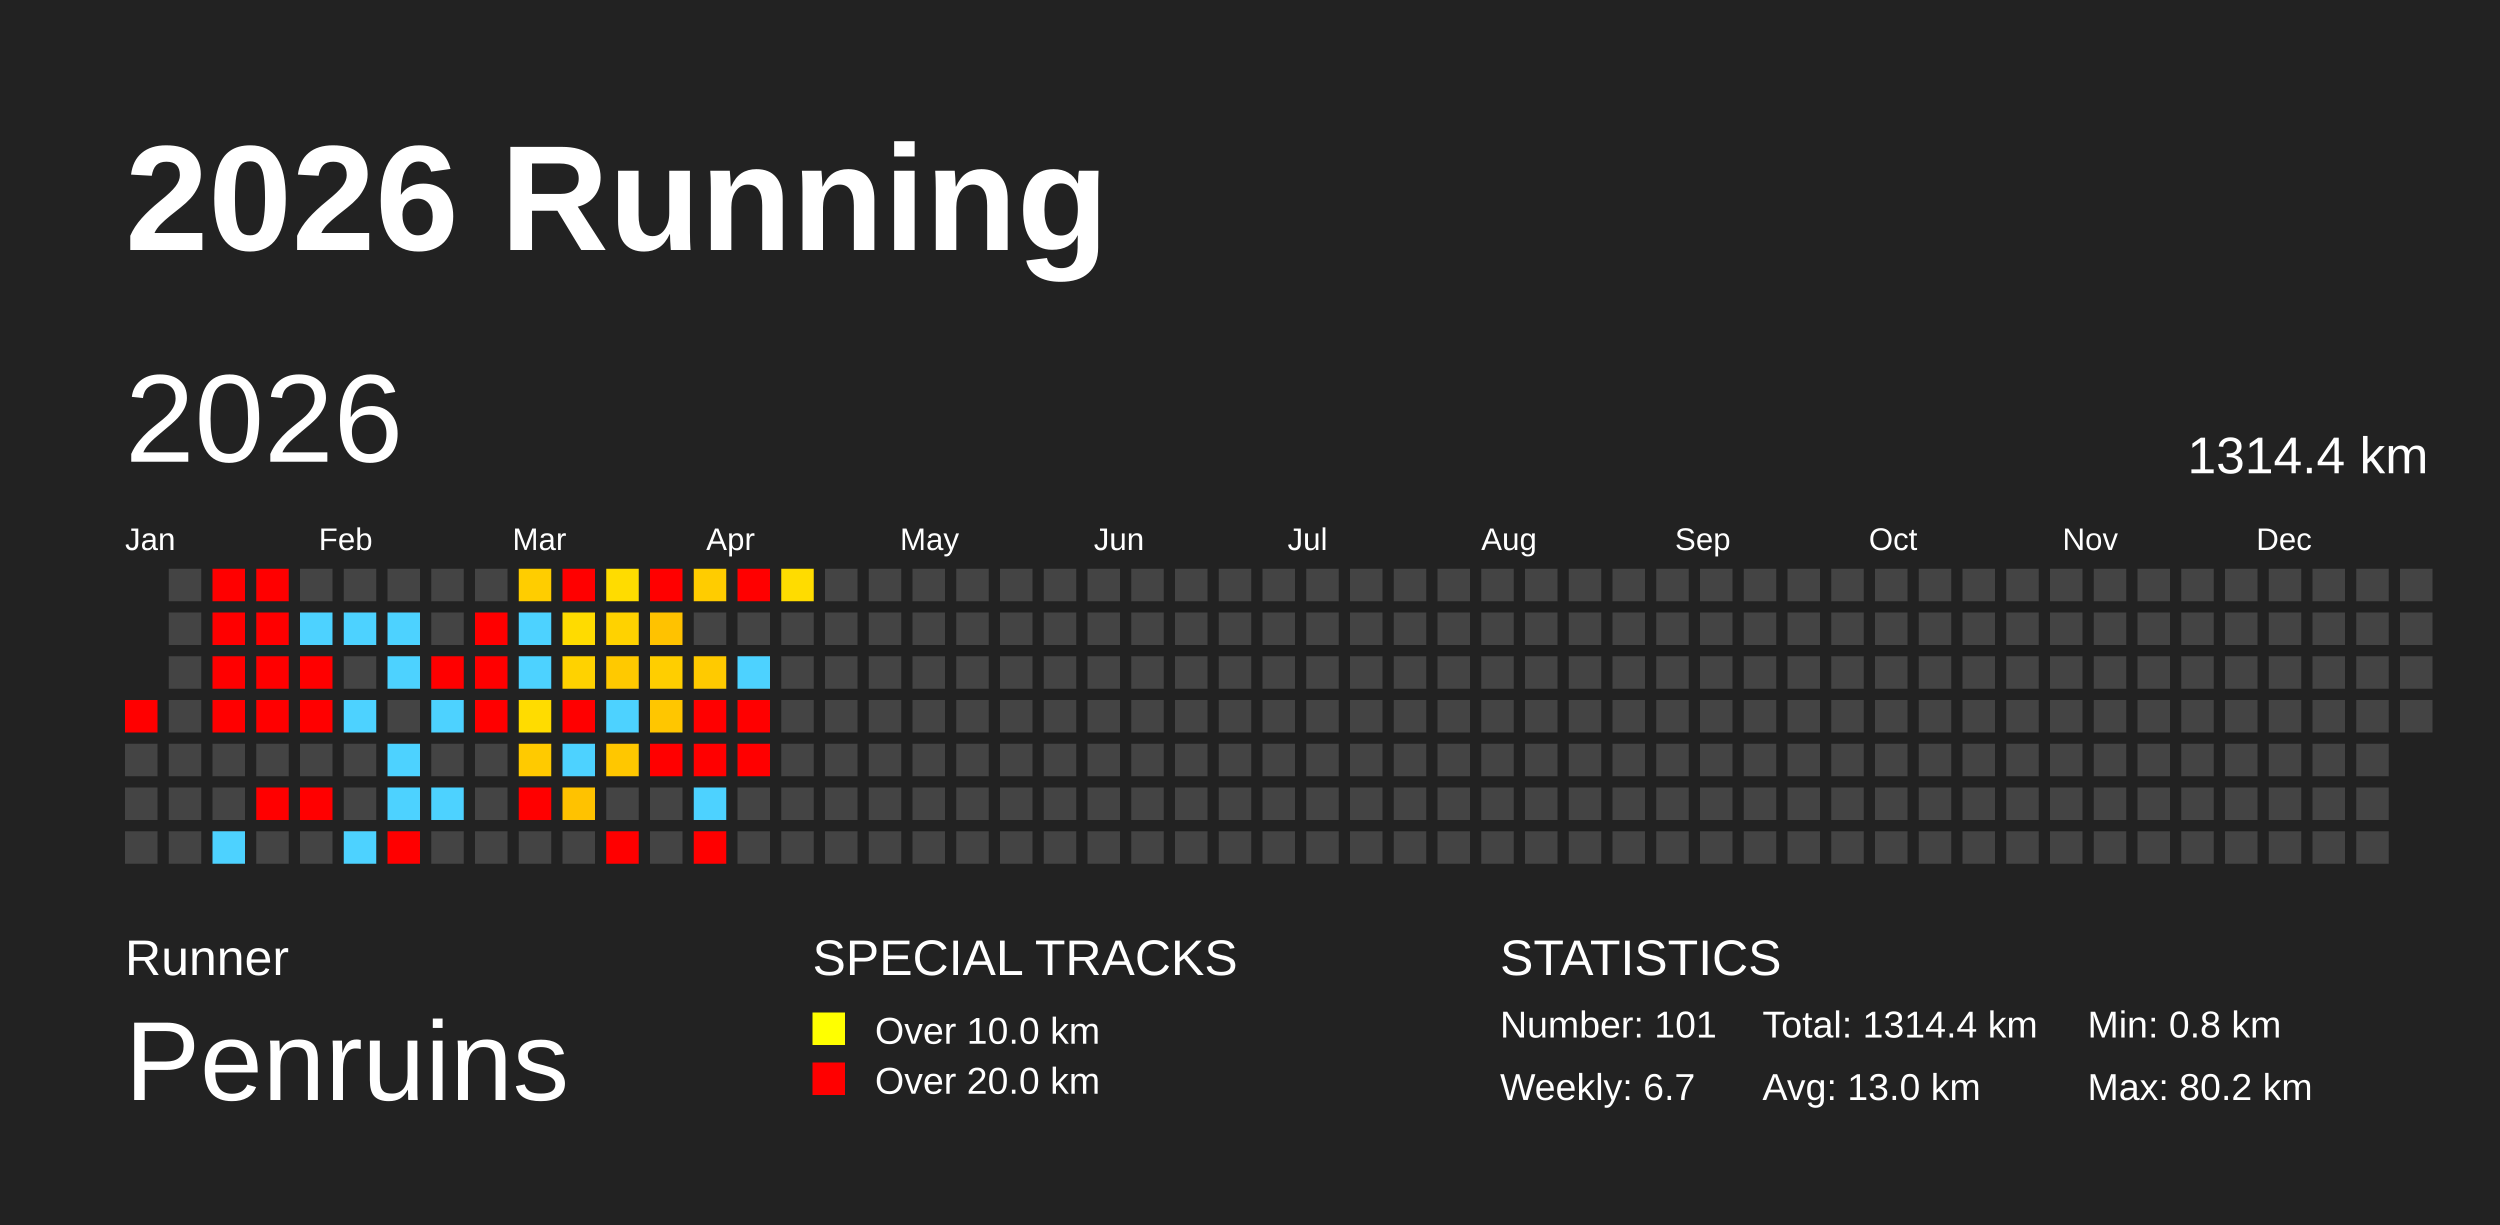
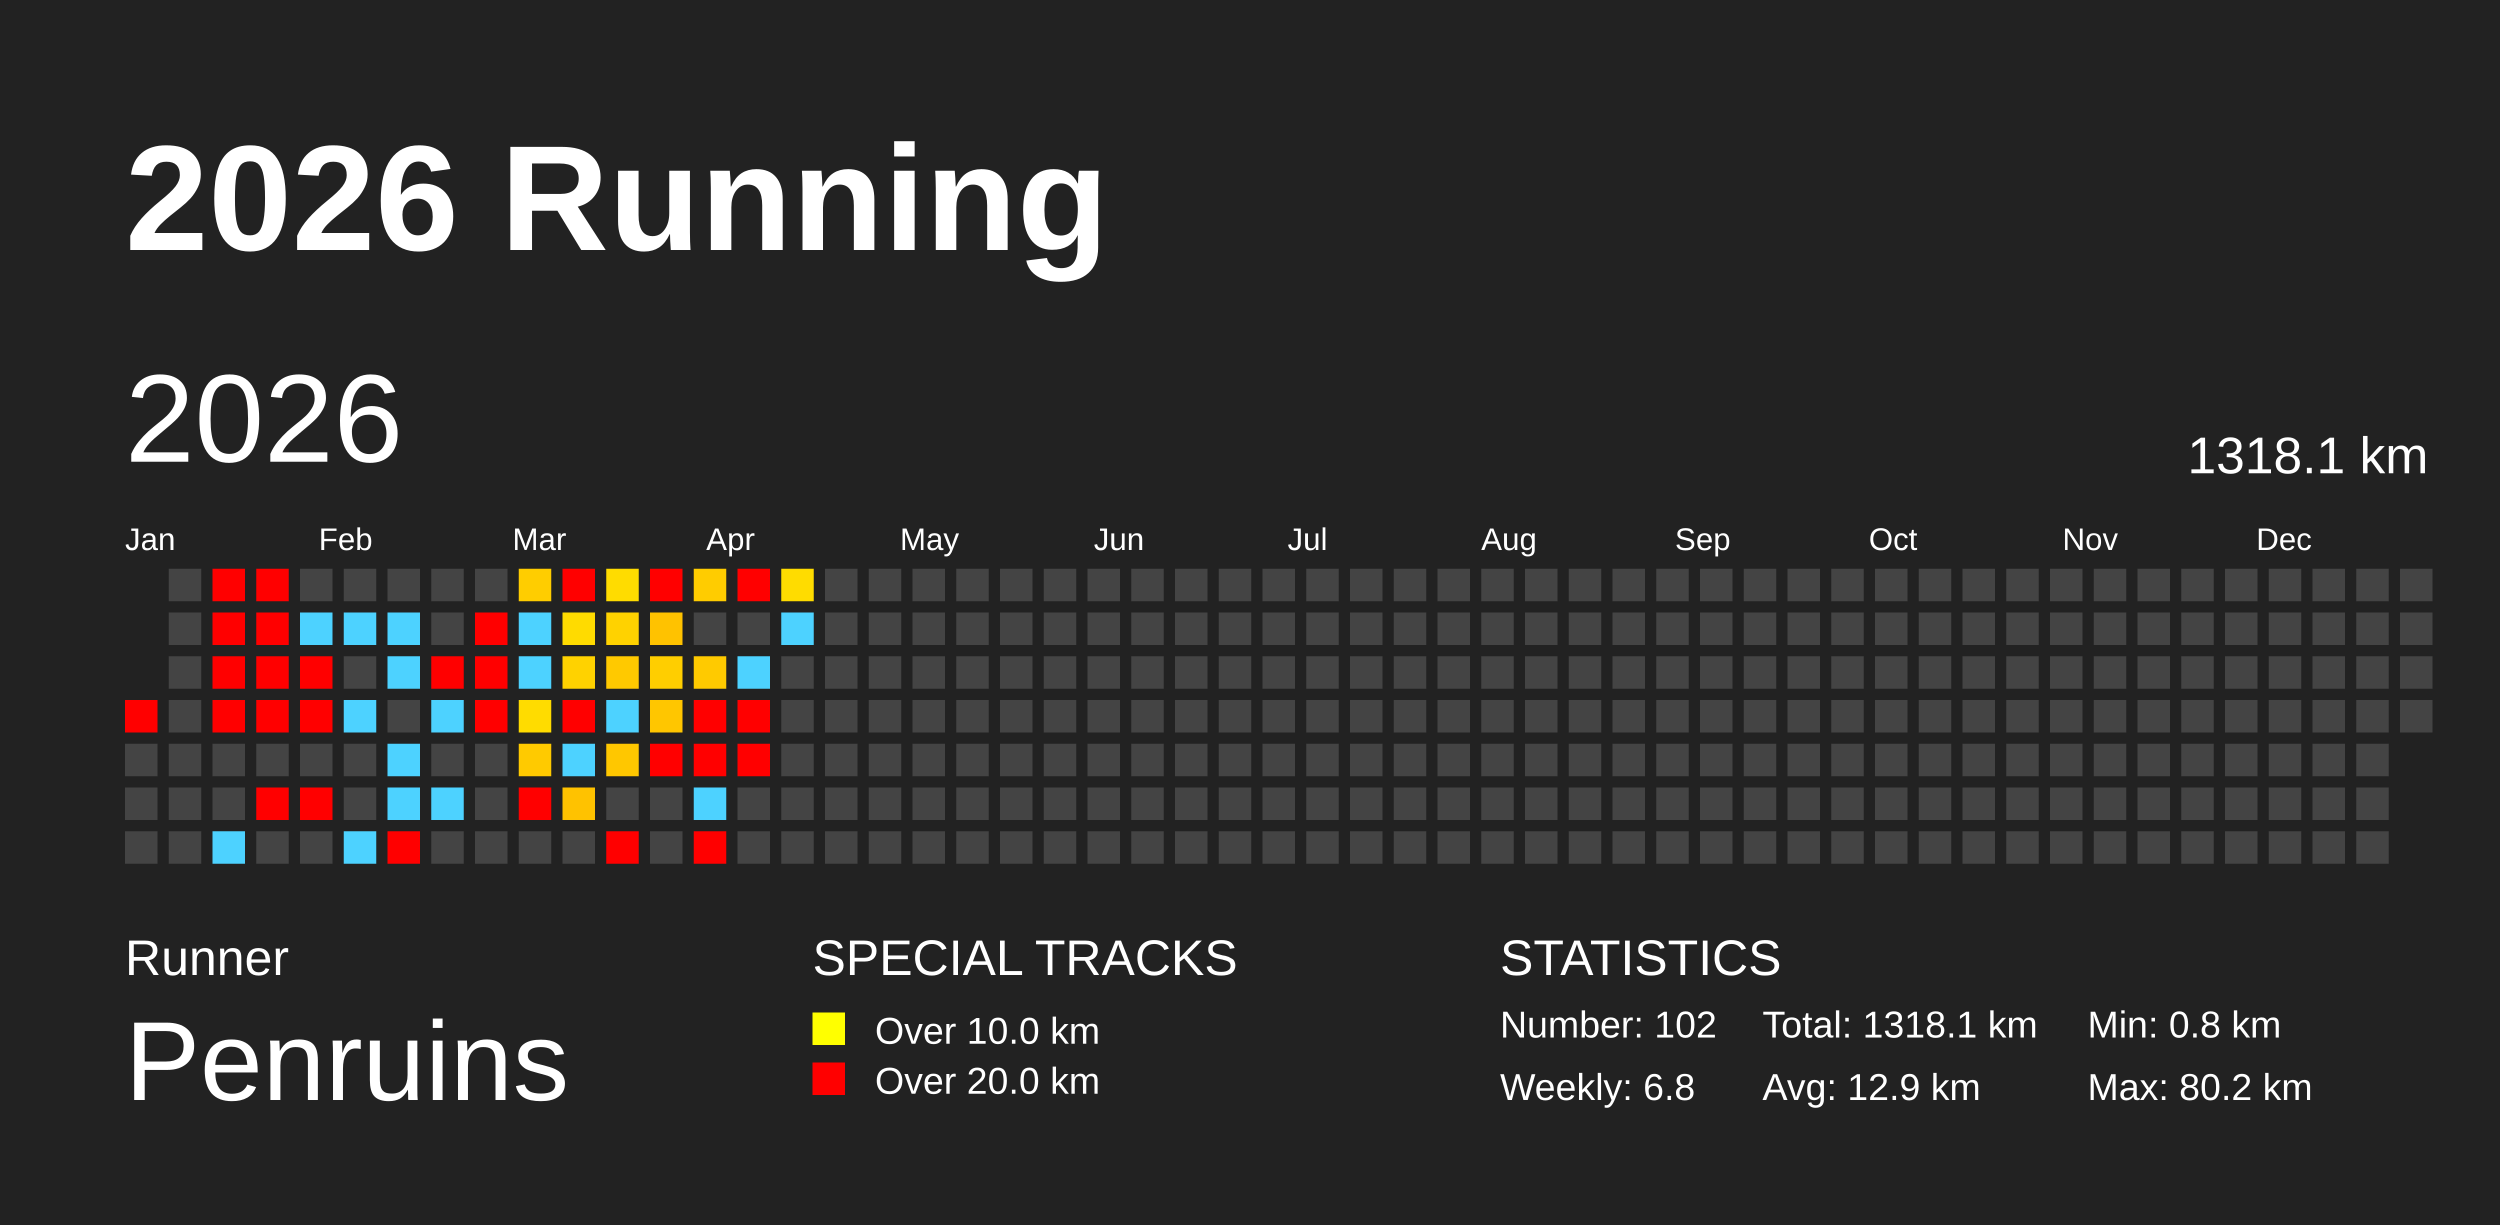
<svg xmlns="http://www.w3.org/2000/svg" baseProfile="full" height="98mm" version="1.1" viewBox="0,0,200,98" width="200mm">
  <defs />
  <rect fill="#222222" height="98" width="200" x="0" y="0" />
  <text fill="#FFFFFF" style="font-size:12px; font-family:Arial; font-weight:bold;" x="10" y="20">2026 Running</text>
  <text fill="#FFFFFF" style="font-size:4px; font-family:Arial" x="10" y="78">Runner</text>
  <text fill="#FFFFFF" style="font-size:9px; font-family:Arial" x="10" y="88">Penruins</text>
  <text fill="#FFFFFF" style="font-size:4px; font-family:Arial" x="65" y="78">SPECIAL TRACKS</text>
  <rect fill="yellow" height="2.6" width="2.6" x="65" y="81" />
  <text fill="#FFFFFF" style="font-size:3px; font-family:Arial" x="70" y="83.5">Over 10.0 km</text>
  <rect fill="red" height="2.6" width="2.6" x="65" y="85" />
  <text fill="#FFFFFF" style="font-size:3px; font-family:Arial" x="70" y="87.5">Over 20.0 km</text>
  <text fill="#FFFFFF" style="font-size:4px; font-family:Arial" x="120" y="78">STATISTICS</text>
-   <text fill="#FFFFFF" style="font-size:3px; font-family:Arial" x="120" y="83">Number: 101</text>
-   <text fill="#FFFFFF" style="font-size:3px; font-family:Arial" x="120" y="88">Weekly: 6.7</text>
-   <text fill="#FFFFFF" style="font-size:3px; font-family:Arial" x="141" y="83">Total: 1314.4 km</text>
-   <text fill="#FFFFFF" style="font-size:3px; font-family:Arial" x="141" y="88">Avg: 13.0 km</text>
+   <text fill="#FFFFFF" style="font-size:3px; font-family:Arial" x="120" y="83">Number: 102</text>
+   <text fill="#FFFFFF" style="font-size:3px; font-family:Arial" x="120" y="88">Weekly: 6.8</text>
+   <text fill="#FFFFFF" style="font-size:3px; font-family:Arial" x="141" y="83">Total: 1318.1 km</text>
+   <text fill="#FFFFFF" style="font-size:3px; font-family:Arial" x="141" y="88">Avg: 12.9 km</text>
  <text fill="#FFFFFF" style="font-size:3px; font-family:Arial" x="167" y="83">Min: 0.8 km</text>
  <text fill="#FFFFFF" style="font-size:3px; font-family:Arial" x="167" y="88">Max: 80.2 km</text>
  <text dominant-baseline="hanging" fill="#FFFFFF" style="font-size:10.0px; font-family:Arial;" x="10" y="30">2026</text>
-   <text dominant-baseline="hanging" fill="#FFFFFF" style="font-size:4.125px; font-family:Arial;" x="175" y="35">1314.4 km</text>
+   <text dominant-baseline="hanging" fill="#FFFFFF" style="font-size:4.125px; font-family:Arial;" x="175" y="35">1318.1 km</text>
  <text fill="#FFFFFF" style="font-size:2.5px; font-family:Arial" x="10.0" y="44">Jan</text>
  <text fill="#FFFFFF" style="font-size:2.5px; font-family:Arial" x="25.5" y="44">Feb</text>
  <text fill="#FFFFFF" style="font-size:2.5px; font-family:Arial" x="41.0" y="44">Mar</text>
  <text fill="#FFFFFF" style="font-size:2.5px; font-family:Arial" x="56.5" y="44">Apr</text>
  <text fill="#FFFFFF" style="font-size:2.5px; font-family:Arial" x="72.0" y="44">May</text>
  <text fill="#FFFFFF" style="font-size:2.5px; font-family:Arial" x="87.5" y="44">Jun</text>
  <text fill="#FFFFFF" style="font-size:2.5px; font-family:Arial" x="103.0" y="44">Jul</text>
  <text fill="#FFFFFF" style="font-size:2.5px; font-family:Arial" x="118.5" y="44">Aug</text>
  <text fill="#FFFFFF" style="font-size:2.5px; font-family:Arial" x="134.0" y="44">Sep</text>
  <text fill="#FFFFFF" style="font-size:2.5px; font-family:Arial" x="149.5" y="44">Oct</text>
  <text fill="#FFFFFF" style="font-size:2.5px; font-family:Arial" x="165.0" y="44">Nov</text>
  <text fill="#FFFFFF" style="font-size:2.5px; font-family:Arial" x="180.5" y="44">Dec</text>
  <rect fill="red" height="2.6" width="2.6" x="10.0" y="56.0" />
  <rect fill="#444444" height="2.6" width="2.6" x="10.0" y="59.5" />
  <rect fill="#444444" height="2.6" width="2.6" x="10.0" y="63.0" />
  <rect fill="#444444" height="2.6" width="2.6" x="10.0" y="66.5" />
  <rect fill="#444444" height="2.6" width="2.6" x="13.5" y="45.5" />
  <rect fill="#444444" height="2.6" width="2.6" x="13.5" y="49.0" />
  <rect fill="#444444" height="2.6" width="2.6" x="13.5" y="52.5" />
  <rect fill="#444444" height="2.6" width="2.6" x="13.5" y="56.0" />
  <rect fill="#444444" height="2.6" width="2.6" x="13.5" y="59.5" />
  <rect fill="#444444" height="2.6" width="2.6" x="13.5" y="63.0" />
  <rect fill="#444444" height="2.6" width="2.6" x="13.5" y="66.5" />
  <rect fill="red" height="2.6" width="2.6" x="17.0" y="45.5" />
  <rect fill="red" height="2.6" width="2.6" x="17.0" y="49.0" />
  <rect fill="red" height="2.6" width="2.6" x="17.0" y="52.5" />
  <rect fill="red" height="2.6" width="2.6" x="17.0" y="56.0" />
  <rect fill="#444444" height="2.6" width="2.6" x="17.0" y="59.5" />
  <rect fill="#444444" height="2.6" width="2.6" x="17.0" y="63.0" />
  <rect fill="#4dd2ff" height="2.6" width="2.6" x="17.0" y="66.5" />
  <rect fill="red" height="2.6" width="2.6" x="20.5" y="45.5" />
  <rect fill="red" height="2.6" width="2.6" x="20.5" y="49.0" />
  <rect fill="red" height="2.6" width="2.6" x="20.5" y="52.5" />
  <rect fill="red" height="2.6" width="2.6" x="20.5" y="56.0" />
  <rect fill="#444444" height="2.6" width="2.6" x="20.5" y="59.5" />
  <rect fill="red" height="2.6" width="2.6" x="20.5" y="63.0" />
  <rect fill="#444444" height="2.6" width="2.6" x="20.5" y="66.5" />
  <rect fill="#444444" height="2.6" width="2.6" x="24.0" y="45.5" />
  <rect fill="#4dd2ff" height="2.6" width="2.6" x="24.0" y="49.0" />
  <rect fill="red" height="2.6" width="2.6" x="24.0" y="52.5" />
  <rect fill="red" height="2.6" width="2.6" x="24.0" y="56.0" />
  <rect fill="#444444" height="2.6" width="2.6" x="24.0" y="59.5" />
  <rect fill="red" height="2.6" width="2.6" x="24.0" y="63.0" />
  <rect fill="#444444" height="2.6" width="2.6" x="24.0" y="66.5" />
  <rect fill="#444444" height="2.6" width="2.6" x="27.5" y="45.5" />
  <rect fill="#4dd2ff" height="2.6" width="2.6" x="27.5" y="49.0" />
  <rect fill="#444444" height="2.6" width="2.6" x="27.5" y="52.5" />
  <rect fill="#4dd2ff" height="2.6" width="2.6" x="27.5" y="56.0" />
  <rect fill="#444444" height="2.6" width="2.6" x="27.5" y="59.5" />
  <rect fill="#444444" height="2.6" width="2.6" x="27.5" y="63.0" />
  <rect fill="#4dd2ff" height="2.6" width="2.6" x="27.5" y="66.5" />
  <rect fill="#444444" height="2.6" width="2.6" x="31.0" y="45.5" />
  <rect fill="#4dd2ff" height="2.6" width="2.6" x="31.0" y="49.0" />
  <rect fill="#4dd2ff" height="2.6" width="2.6" x="31.0" y="52.5" />
  <rect fill="#444444" height="2.6" width="2.6" x="31.0" y="56.0" />
  <rect fill="#4dd2ff" height="2.6" width="2.6" x="31.0" y="59.5" />
  <rect fill="#4dd2ff" height="2.6" width="2.6" x="31.0" y="63.0" />
  <rect fill="red" height="2.6" width="2.6" x="31.0" y="66.5" />
  <rect fill="#444444" height="2.6" width="2.6" x="34.5" y="45.5" />
  <rect fill="#444444" height="2.6" width="2.6" x="34.5" y="49.0" />
  <rect fill="red" height="2.6" width="2.6" x="34.5" y="52.5" />
  <rect fill="#4dd2ff" height="2.6" width="2.6" x="34.5" y="56.0" />
  <rect fill="#444444" height="2.6" width="2.6" x="34.5" y="59.5" />
  <rect fill="#4dd2ff" height="2.6" width="2.6" x="34.5" y="63.0" />
  <rect fill="#444444" height="2.6" width="2.6" x="34.5" y="66.5" />
  <rect fill="#444444" height="2.6" width="2.6" x="38.0" y="45.5" />
  <rect fill="red" height="2.6" width="2.6" x="38.0" y="49.0" />
  <rect fill="red" height="2.6" width="2.6" x="38.0" y="52.5" />
  <rect fill="red" height="2.6" width="2.6" x="38.0" y="56.0" />
  <rect fill="#444444" height="2.6" width="2.6" x="38.0" y="59.5" />
  <rect fill="#444444" height="2.6" width="2.6" x="38.0" y="63.0" />
  <rect fill="#444444" height="2.6" width="2.6" x="38.0" y="66.5" />
  <rect fill="#ffcd00" height="2.6" width="2.6" x="41.5" y="45.5" />
  <rect fill="#4dd2ff" height="2.6" width="2.6" x="41.5" y="49.0" />
  <rect fill="#4dd2ff" height="2.6" width="2.6" x="41.5" y="52.5" />
  <rect fill="#ffdc00" height="2.6" width="2.6" x="41.5" y="56.0" />
  <rect fill="#ffca00" height="2.6" width="2.6" x="41.5" y="59.5" />
  <rect fill="red" height="2.6" width="2.6" x="41.5" y="63.0" />
  <rect fill="#444444" height="2.6" width="2.6" x="41.5" y="66.5" />
  <rect fill="red" height="2.6" width="2.6" x="45.0" y="45.5" />
  <rect fill="#ffdb00" height="2.6" width="2.6" x="45.0" y="49.0" />
  <rect fill="#ffd200" height="2.6" width="2.6" x="45.0" y="52.5" />
  <rect fill="red" height="2.6" width="2.6" x="45.0" y="56.0" />
  <rect fill="#4dd2ff" height="2.6" width="2.6" x="45.0" y="59.5" />
  <rect fill="#ffc200" height="2.6" width="2.6" x="45.0" y="63.0" />
  <rect fill="#444444" height="2.6" width="2.6" x="45.0" y="66.5" />
  <rect fill="#ffdc00" height="2.6" width="2.6" x="48.5" y="45.5" />
  <rect fill="#ffd200" height="2.6" width="2.6" x="48.5" y="49.0" />
  <rect fill="#ffc900" height="2.6" width="2.6" x="48.5" y="52.5" />
  <rect fill="#4dd2ff" height="2.6" width="2.6" x="48.5" y="56.0" />
  <rect fill="#ffc700" height="2.6" width="2.6" x="48.5" y="59.5" />
  <rect fill="#444444" height="2.6" width="2.6" x="48.5" y="63.0" />
  <rect fill="red" height="2.6" width="2.6" x="48.5" y="66.5" />
  <rect fill="red" height="2.6" width="2.6" x="52.0" y="45.5" />
  <rect fill="#ffc200" height="2.6" width="2.6" x="52.0" y="49.0" />
  <rect fill="#ffce00" height="2.6" width="2.6" x="52.0" y="52.5" />
  <rect fill="#ffc600" height="2.6" width="2.6" x="52.0" y="56.0" />
  <rect fill="red" height="2.6" width="2.6" x="52.0" y="59.5" />
  <rect fill="#444444" height="2.6" width="2.6" x="52.0" y="63.0" />
  <rect fill="#444444" height="2.6" width="2.6" x="52.0" y="66.5" />
  <rect fill="#ffcc00" height="2.6" width="2.6" x="55.5" y="45.5" />
  <rect fill="#444444" height="2.6" width="2.6" x="55.5" y="49.0" />
  <rect fill="#ffca00" height="2.6" width="2.6" x="55.5" y="52.5" />
  <rect fill="red" height="2.6" width="2.6" x="55.5" y="56.0" />
  <rect fill="red" height="2.6" width="2.6" x="55.5" y="59.5" />
  <rect fill="#4dd2ff" height="2.6" width="2.6" x="55.5" y="63.0" />
  <rect fill="red" height="2.6" width="2.6" x="55.5" y="66.5" />
  <rect fill="red" height="2.6" width="2.6" x="59.0" y="45.5" />
  <rect fill="#444444" height="2.6" width="2.6" x="59.0" y="49.0" />
  <rect fill="#4dd2ff" height="2.6" width="2.6" x="59.0" y="52.5" />
  <rect fill="red" height="2.6" width="2.6" x="59.0" y="56.0" />
  <rect fill="red" height="2.6" width="2.6" x="59.0" y="59.5" />
  <rect fill="#444444" height="2.6" width="2.6" x="59.0" y="63.0" />
  <rect fill="#444444" height="2.6" width="2.6" x="59.0" y="66.5" />
  <rect fill="#ffdc00" height="2.6" width="2.6" x="62.5" y="45.5" />
-   <rect fill="#444444" height="2.6" width="2.6" x="62.5" y="49.0" />
+   <rect fill="#4dd2ff" height="2.6" width="2.6" x="62.5" y="49.0" />
  <rect fill="#444444" height="2.6" width="2.6" x="62.5" y="52.5" />
  <rect fill="#444444" height="2.6" width="2.6" x="62.5" y="56.0" />
  <rect fill="#444444" height="2.6" width="2.6" x="62.5" y="59.5" />
  <rect fill="#444444" height="2.6" width="2.6" x="62.5" y="63.0" />
  <rect fill="#444444" height="2.6" width="2.6" x="62.5" y="66.5" />
  <rect fill="#444444" height="2.6" width="2.6" x="66.0" y="45.5" />
  <rect fill="#444444" height="2.6" width="2.6" x="66.0" y="49.0" />
  <rect fill="#444444" height="2.6" width="2.6" x="66.0" y="52.5" />
  <rect fill="#444444" height="2.6" width="2.6" x="66.0" y="56.0" />
  <rect fill="#444444" height="2.6" width="2.6" x="66.0" y="59.5" />
  <rect fill="#444444" height="2.6" width="2.6" x="66.0" y="63.0" />
  <rect fill="#444444" height="2.6" width="2.6" x="66.0" y="66.5" />
  <rect fill="#444444" height="2.6" width="2.6" x="69.5" y="45.5" />
  <rect fill="#444444" height="2.6" width="2.6" x="69.5" y="49.0" />
  <rect fill="#444444" height="2.6" width="2.6" x="69.5" y="52.5" />
  <rect fill="#444444" height="2.6" width="2.6" x="69.5" y="56.0" />
  <rect fill="#444444" height="2.6" width="2.6" x="69.5" y="59.5" />
  <rect fill="#444444" height="2.6" width="2.6" x="69.5" y="63.0" />
  <rect fill="#444444" height="2.6" width="2.6" x="69.5" y="66.5" />
  <rect fill="#444444" height="2.6" width="2.6" x="73.0" y="45.5" />
  <rect fill="#444444" height="2.6" width="2.6" x="73.0" y="49.0" />
  <rect fill="#444444" height="2.6" width="2.6" x="73.0" y="52.5" />
  <rect fill="#444444" height="2.6" width="2.6" x="73.0" y="56.0" />
  <rect fill="#444444" height="2.6" width="2.6" x="73.0" y="59.5" />
  <rect fill="#444444" height="2.6" width="2.6" x="73.0" y="63.0" />
  <rect fill="#444444" height="2.6" width="2.6" x="73.0" y="66.5" />
  <rect fill="#444444" height="2.6" width="2.6" x="76.5" y="45.5" />
  <rect fill="#444444" height="2.6" width="2.6" x="76.5" y="49.0" />
  <rect fill="#444444" height="2.6" width="2.6" x="76.5" y="52.5" />
  <rect fill="#444444" height="2.6" width="2.6" x="76.5" y="56.0" />
  <rect fill="#444444" height="2.6" width="2.6" x="76.5" y="59.5" />
  <rect fill="#444444" height="2.6" width="2.6" x="76.5" y="63.0" />
  <rect fill="#444444" height="2.6" width="2.6" x="76.5" y="66.5" />
  <rect fill="#444444" height="2.6" width="2.6" x="80.0" y="45.5" />
  <rect fill="#444444" height="2.6" width="2.6" x="80.0" y="49.0" />
  <rect fill="#444444" height="2.6" width="2.6" x="80.0" y="52.5" />
  <rect fill="#444444" height="2.6" width="2.6" x="80.0" y="56.0" />
  <rect fill="#444444" height="2.6" width="2.6" x="80.0" y="59.5" />
  <rect fill="#444444" height="2.6" width="2.6" x="80.0" y="63.0" />
  <rect fill="#444444" height="2.6" width="2.6" x="80.0" y="66.5" />
  <rect fill="#444444" height="2.6" width="2.6" x="83.5" y="45.5" />
  <rect fill="#444444" height="2.6" width="2.6" x="83.5" y="49.0" />
  <rect fill="#444444" height="2.6" width="2.6" x="83.5" y="52.5" />
  <rect fill="#444444" height="2.6" width="2.6" x="83.5" y="56.0" />
  <rect fill="#444444" height="2.6" width="2.6" x="83.5" y="59.5" />
  <rect fill="#444444" height="2.6" width="2.6" x="83.5" y="63.0" />
  <rect fill="#444444" height="2.6" width="2.6" x="83.5" y="66.5" />
  <rect fill="#444444" height="2.6" width="2.6" x="87.0" y="45.5" />
  <rect fill="#444444" height="2.6" width="2.6" x="87.0" y="49.0" />
  <rect fill="#444444" height="2.6" width="2.6" x="87.0" y="52.5" />
  <rect fill="#444444" height="2.6" width="2.6" x="87.0" y="56.0" />
  <rect fill="#444444" height="2.6" width="2.6" x="87.0" y="59.5" />
  <rect fill="#444444" height="2.6" width="2.6" x="87.0" y="63.0" />
  <rect fill="#444444" height="2.6" width="2.6" x="87.0" y="66.5" />
  <rect fill="#444444" height="2.6" width="2.6" x="90.5" y="45.5" />
  <rect fill="#444444" height="2.6" width="2.6" x="90.5" y="49.0" />
  <rect fill="#444444" height="2.6" width="2.6" x="90.5" y="52.5" />
  <rect fill="#444444" height="2.6" width="2.6" x="90.5" y="56.0" />
  <rect fill="#444444" height="2.6" width="2.6" x="90.5" y="59.5" />
  <rect fill="#444444" height="2.6" width="2.6" x="90.5" y="63.0" />
  <rect fill="#444444" height="2.6" width="2.6" x="90.5" y="66.5" />
  <rect fill="#444444" height="2.6" width="2.6" x="94.0" y="45.5" />
  <rect fill="#444444" height="2.6" width="2.6" x="94.0" y="49.0" />
  <rect fill="#444444" height="2.6" width="2.6" x="94.0" y="52.5" />
  <rect fill="#444444" height="2.6" width="2.6" x="94.0" y="56.0" />
  <rect fill="#444444" height="2.6" width="2.6" x="94.0" y="59.5" />
  <rect fill="#444444" height="2.6" width="2.6" x="94.0" y="63.0" />
  <rect fill="#444444" height="2.6" width="2.6" x="94.0" y="66.5" />
  <rect fill="#444444" height="2.6" width="2.6" x="97.5" y="45.5" />
  <rect fill="#444444" height="2.6" width="2.6" x="97.5" y="49.0" />
  <rect fill="#444444" height="2.6" width="2.6" x="97.5" y="52.5" />
  <rect fill="#444444" height="2.6" width="2.6" x="97.5" y="56.0" />
  <rect fill="#444444" height="2.6" width="2.6" x="97.5" y="59.5" />
  <rect fill="#444444" height="2.6" width="2.6" x="97.5" y="63.0" />
  <rect fill="#444444" height="2.6" width="2.6" x="97.5" y="66.5" />
  <rect fill="#444444" height="2.6" width="2.6" x="101.0" y="45.5" />
  <rect fill="#444444" height="2.6" width="2.6" x="101.0" y="49.0" />
  <rect fill="#444444" height="2.6" width="2.6" x="101.0" y="52.5" />
  <rect fill="#444444" height="2.6" width="2.6" x="101.0" y="56.0" />
  <rect fill="#444444" height="2.6" width="2.6" x="101.0" y="59.5" />
  <rect fill="#444444" height="2.6" width="2.6" x="101.0" y="63.0" />
  <rect fill="#444444" height="2.6" width="2.6" x="101.0" y="66.5" />
  <rect fill="#444444" height="2.6" width="2.6" x="104.5" y="45.5" />
  <rect fill="#444444" height="2.6" width="2.6" x="104.5" y="49.0" />
  <rect fill="#444444" height="2.6" width="2.6" x="104.5" y="52.5" />
  <rect fill="#444444" height="2.6" width="2.6" x="104.5" y="56.0" />
  <rect fill="#444444" height="2.6" width="2.6" x="104.5" y="59.5" />
  <rect fill="#444444" height="2.6" width="2.6" x="104.5" y="63.0" />
  <rect fill="#444444" height="2.6" width="2.6" x="104.5" y="66.5" />
  <rect fill="#444444" height="2.6" width="2.6" x="108.0" y="45.5" />
  <rect fill="#444444" height="2.6" width="2.6" x="108.0" y="49.0" />
  <rect fill="#444444" height="2.6" width="2.6" x="108.0" y="52.5" />
  <rect fill="#444444" height="2.6" width="2.6" x="108.0" y="56.0" />
  <rect fill="#444444" height="2.6" width="2.6" x="108.0" y="59.5" />
  <rect fill="#444444" height="2.6" width="2.6" x="108.0" y="63.0" />
  <rect fill="#444444" height="2.6" width="2.6" x="108.0" y="66.5" />
  <rect fill="#444444" height="2.6" width="2.6" x="111.5" y="45.5" />
  <rect fill="#444444" height="2.6" width="2.6" x="111.5" y="49.0" />
  <rect fill="#444444" height="2.6" width="2.6" x="111.5" y="52.5" />
  <rect fill="#444444" height="2.6" width="2.6" x="111.5" y="56.0" />
  <rect fill="#444444" height="2.6" width="2.6" x="111.5" y="59.5" />
  <rect fill="#444444" height="2.6" width="2.6" x="111.5" y="63.0" />
  <rect fill="#444444" height="2.6" width="2.6" x="111.5" y="66.5" />
  <rect fill="#444444" height="2.6" width="2.6" x="115.0" y="45.5" />
  <rect fill="#444444" height="2.6" width="2.6" x="115.0" y="49.0" />
  <rect fill="#444444" height="2.6" width="2.6" x="115.0" y="52.5" />
  <rect fill="#444444" height="2.6" width="2.6" x="115.0" y="56.0" />
  <rect fill="#444444" height="2.6" width="2.6" x="115.0" y="59.5" />
  <rect fill="#444444" height="2.6" width="2.6" x="115.0" y="63.0" />
  <rect fill="#444444" height="2.6" width="2.6" x="115.0" y="66.5" />
  <rect fill="#444444" height="2.6" width="2.6" x="118.5" y="45.5" />
  <rect fill="#444444" height="2.6" width="2.6" x="118.5" y="49.0" />
  <rect fill="#444444" height="2.6" width="2.6" x="118.5" y="52.5" />
  <rect fill="#444444" height="2.6" width="2.6" x="118.5" y="56.0" />
  <rect fill="#444444" height="2.6" width="2.6" x="118.5" y="59.5" />
  <rect fill="#444444" height="2.6" width="2.6" x="118.5" y="63.0" />
  <rect fill="#444444" height="2.6" width="2.6" x="118.5" y="66.5" />
  <rect fill="#444444" height="2.6" width="2.6" x="122.0" y="45.5" />
  <rect fill="#444444" height="2.6" width="2.6" x="122.0" y="49.0" />
  <rect fill="#444444" height="2.6" width="2.6" x="122.0" y="52.5" />
  <rect fill="#444444" height="2.6" width="2.6" x="122.0" y="56.0" />
  <rect fill="#444444" height="2.6" width="2.6" x="122.0" y="59.5" />
  <rect fill="#444444" height="2.6" width="2.6" x="122.0" y="63.0" />
  <rect fill="#444444" height="2.6" width="2.6" x="122.0" y="66.5" />
  <rect fill="#444444" height="2.6" width="2.6" x="125.5" y="45.5" />
  <rect fill="#444444" height="2.6" width="2.6" x="125.5" y="49.0" />
  <rect fill="#444444" height="2.6" width="2.6" x="125.5" y="52.5" />
  <rect fill="#444444" height="2.6" width="2.6" x="125.5" y="56.0" />
  <rect fill="#444444" height="2.6" width="2.6" x="125.5" y="59.5" />
  <rect fill="#444444" height="2.6" width="2.6" x="125.5" y="63.0" />
  <rect fill="#444444" height="2.6" width="2.6" x="125.5" y="66.5" />
  <rect fill="#444444" height="2.6" width="2.6" x="129.0" y="45.5" />
  <rect fill="#444444" height="2.6" width="2.6" x="129.0" y="49.0" />
  <rect fill="#444444" height="2.6" width="2.6" x="129.0" y="52.5" />
  <rect fill="#444444" height="2.6" width="2.6" x="129.0" y="56.0" />
  <rect fill="#444444" height="2.6" width="2.6" x="129.0" y="59.5" />
  <rect fill="#444444" height="2.6" width="2.6" x="129.0" y="63.0" />
  <rect fill="#444444" height="2.6" width="2.6" x="129.0" y="66.5" />
  <rect fill="#444444" height="2.6" width="2.6" x="132.5" y="45.5" />
  <rect fill="#444444" height="2.6" width="2.6" x="132.5" y="49.0" />
  <rect fill="#444444" height="2.6" width="2.6" x="132.5" y="52.5" />
  <rect fill="#444444" height="2.6" width="2.6" x="132.5" y="56.0" />
  <rect fill="#444444" height="2.6" width="2.6" x="132.5" y="59.5" />
  <rect fill="#444444" height="2.6" width="2.6" x="132.5" y="63.0" />
  <rect fill="#444444" height="2.6" width="2.6" x="132.5" y="66.5" />
  <rect fill="#444444" height="2.6" width="2.6" x="136.0" y="45.5" />
  <rect fill="#444444" height="2.6" width="2.6" x="136.0" y="49.0" />
  <rect fill="#444444" height="2.6" width="2.6" x="136.0" y="52.5" />
  <rect fill="#444444" height="2.6" width="2.6" x="136.0" y="56.0" />
  <rect fill="#444444" height="2.6" width="2.6" x="136.0" y="59.5" />
  <rect fill="#444444" height="2.6" width="2.6" x="136.0" y="63.0" />
  <rect fill="#444444" height="2.6" width="2.6" x="136.0" y="66.5" />
  <rect fill="#444444" height="2.6" width="2.6" x="139.5" y="45.5" />
  <rect fill="#444444" height="2.6" width="2.6" x="139.5" y="49.0" />
  <rect fill="#444444" height="2.6" width="2.6" x="139.5" y="52.5" />
  <rect fill="#444444" height="2.6" width="2.6" x="139.5" y="56.0" />
  <rect fill="#444444" height="2.6" width="2.6" x="139.5" y="59.5" />
  <rect fill="#444444" height="2.6" width="2.6" x="139.5" y="63.0" />
  <rect fill="#444444" height="2.6" width="2.6" x="139.5" y="66.5" />
  <rect fill="#444444" height="2.6" width="2.6" x="143.0" y="45.5" />
  <rect fill="#444444" height="2.6" width="2.6" x="143.0" y="49.0" />
  <rect fill="#444444" height="2.6" width="2.6" x="143.0" y="52.5" />
  <rect fill="#444444" height="2.6" width="2.6" x="143.0" y="56.0" />
  <rect fill="#444444" height="2.6" width="2.6" x="143.0" y="59.5" />
  <rect fill="#444444" height="2.6" width="2.6" x="143.0" y="63.0" />
  <rect fill="#444444" height="2.6" width="2.6" x="143.0" y="66.5" />
  <rect fill="#444444" height="2.6" width="2.6" x="146.5" y="45.5" />
  <rect fill="#444444" height="2.6" width="2.6" x="146.5" y="49.0" />
  <rect fill="#444444" height="2.6" width="2.6" x="146.5" y="52.5" />
  <rect fill="#444444" height="2.6" width="2.6" x="146.5" y="56.0" />
  <rect fill="#444444" height="2.6" width="2.6" x="146.5" y="59.5" />
  <rect fill="#444444" height="2.6" width="2.6" x="146.5" y="63.0" />
  <rect fill="#444444" height="2.6" width="2.6" x="146.5" y="66.5" />
  <rect fill="#444444" height="2.6" width="2.6" x="150.0" y="45.5" />
  <rect fill="#444444" height="2.6" width="2.6" x="150.0" y="49.0" />
  <rect fill="#444444" height="2.6" width="2.6" x="150.0" y="52.5" />
  <rect fill="#444444" height="2.6" width="2.6" x="150.0" y="56.0" />
  <rect fill="#444444" height="2.6" width="2.6" x="150.0" y="59.5" />
  <rect fill="#444444" height="2.6" width="2.6" x="150.0" y="63.0" />
  <rect fill="#444444" height="2.6" width="2.6" x="150.0" y="66.5" />
  <rect fill="#444444" height="2.6" width="2.6" x="153.5" y="45.5" />
  <rect fill="#444444" height="2.6" width="2.6" x="153.5" y="49.0" />
  <rect fill="#444444" height="2.6" width="2.6" x="153.5" y="52.5" />
  <rect fill="#444444" height="2.6" width="2.6" x="153.5" y="56.0" />
  <rect fill="#444444" height="2.6" width="2.6" x="153.5" y="59.5" />
  <rect fill="#444444" height="2.6" width="2.6" x="153.5" y="63.0" />
  <rect fill="#444444" height="2.6" width="2.6" x="153.5" y="66.5" />
  <rect fill="#444444" height="2.6" width="2.6" x="157.0" y="45.5" />
  <rect fill="#444444" height="2.6" width="2.6" x="157.0" y="49.0" />
  <rect fill="#444444" height="2.6" width="2.6" x="157.0" y="52.5" />
  <rect fill="#444444" height="2.6" width="2.6" x="157.0" y="56.0" />
  <rect fill="#444444" height="2.6" width="2.6" x="157.0" y="59.5" />
  <rect fill="#444444" height="2.6" width="2.6" x="157.0" y="63.0" />
  <rect fill="#444444" height="2.6" width="2.6" x="157.0" y="66.5" />
  <rect fill="#444444" height="2.6" width="2.6" x="160.5" y="45.5" />
  <rect fill="#444444" height="2.6" width="2.6" x="160.5" y="49.0" />
  <rect fill="#444444" height="2.6" width="2.6" x="160.5" y="52.5" />
  <rect fill="#444444" height="2.6" width="2.6" x="160.5" y="56.0" />
  <rect fill="#444444" height="2.6" width="2.6" x="160.5" y="59.5" />
  <rect fill="#444444" height="2.6" width="2.6" x="160.5" y="63.0" />
  <rect fill="#444444" height="2.6" width="2.6" x="160.5" y="66.5" />
  <rect fill="#444444" height="2.6" width="2.6" x="164.0" y="45.5" />
  <rect fill="#444444" height="2.6" width="2.6" x="164.0" y="49.0" />
  <rect fill="#444444" height="2.6" width="2.6" x="164.0" y="52.5" />
  <rect fill="#444444" height="2.6" width="2.6" x="164.0" y="56.0" />
  <rect fill="#444444" height="2.6" width="2.6" x="164.0" y="59.5" />
  <rect fill="#444444" height="2.6" width="2.6" x="164.0" y="63.0" />
  <rect fill="#444444" height="2.6" width="2.6" x="164.0" y="66.5" />
  <rect fill="#444444" height="2.6" width="2.6" x="167.5" y="45.5" />
  <rect fill="#444444" height="2.6" width="2.6" x="167.5" y="49.0" />
  <rect fill="#444444" height="2.6" width="2.6" x="167.5" y="52.5" />
  <rect fill="#444444" height="2.6" width="2.6" x="167.5" y="56.0" />
  <rect fill="#444444" height="2.6" width="2.6" x="167.5" y="59.5" />
  <rect fill="#444444" height="2.6" width="2.6" x="167.5" y="63.0" />
  <rect fill="#444444" height="2.6" width="2.6" x="167.5" y="66.5" />
  <rect fill="#444444" height="2.6" width="2.6" x="171.0" y="45.5" />
  <rect fill="#444444" height="2.6" width="2.6" x="171.0" y="49.0" />
  <rect fill="#444444" height="2.6" width="2.6" x="171.0" y="52.5" />
  <rect fill="#444444" height="2.6" width="2.6" x="171.0" y="56.0" />
  <rect fill="#444444" height="2.6" width="2.6" x="171.0" y="59.5" />
  <rect fill="#444444" height="2.6" width="2.6" x="171.0" y="63.0" />
  <rect fill="#444444" height="2.6" width="2.6" x="171.0" y="66.5" />
  <rect fill="#444444" height="2.6" width="2.6" x="174.5" y="45.5" />
  <rect fill="#444444" height="2.6" width="2.6" x="174.5" y="49.0" />
  <rect fill="#444444" height="2.6" width="2.6" x="174.5" y="52.5" />
  <rect fill="#444444" height="2.6" width="2.6" x="174.5" y="56.0" />
  <rect fill="#444444" height="2.6" width="2.6" x="174.5" y="59.5" />
  <rect fill="#444444" height="2.6" width="2.6" x="174.5" y="63.0" />
  <rect fill="#444444" height="2.6" width="2.6" x="174.5" y="66.5" />
  <rect fill="#444444" height="2.6" width="2.6" x="178.0" y="45.5" />
  <rect fill="#444444" height="2.6" width="2.6" x="178.0" y="49.0" />
  <rect fill="#444444" height="2.6" width="2.6" x="178.0" y="52.5" />
  <rect fill="#444444" height="2.6" width="2.6" x="178.0" y="56.0" />
  <rect fill="#444444" height="2.6" width="2.6" x="178.0" y="59.5" />
  <rect fill="#444444" height="2.6" width="2.6" x="178.0" y="63.0" />
  <rect fill="#444444" height="2.6" width="2.6" x="178.0" y="66.5" />
  <rect fill="#444444" height="2.6" width="2.6" x="181.5" y="45.5" />
  <rect fill="#444444" height="2.6" width="2.6" x="181.5" y="49.0" />
  <rect fill="#444444" height="2.6" width="2.6" x="181.5" y="52.5" />
  <rect fill="#444444" height="2.6" width="2.6" x="181.5" y="56.0" />
  <rect fill="#444444" height="2.6" width="2.6" x="181.5" y="59.5" />
  <rect fill="#444444" height="2.6" width="2.6" x="181.5" y="63.0" />
  <rect fill="#444444" height="2.6" width="2.6" x="181.5" y="66.5" />
  <rect fill="#444444" height="2.6" width="2.6" x="185.0" y="45.5" />
  <rect fill="#444444" height="2.6" width="2.6" x="185.0" y="49.0" />
  <rect fill="#444444" height="2.6" width="2.6" x="185.0" y="52.5" />
  <rect fill="#444444" height="2.6" width="2.6" x="185.0" y="56.0" />
  <rect fill="#444444" height="2.6" width="2.6" x="185.0" y="59.5" />
  <rect fill="#444444" height="2.6" width="2.6" x="185.0" y="63.0" />
  <rect fill="#444444" height="2.6" width="2.6" x="185.0" y="66.5" />
  <rect fill="#444444" height="2.6" width="2.6" x="188.5" y="45.5" />
  <rect fill="#444444" height="2.6" width="2.6" x="188.5" y="49.0" />
  <rect fill="#444444" height="2.6" width="2.6" x="188.5" y="52.5" />
  <rect fill="#444444" height="2.6" width="2.6" x="188.5" y="56.0" />
  <rect fill="#444444" height="2.6" width="2.6" x="188.5" y="59.5" />
  <rect fill="#444444" height="2.6" width="2.6" x="188.5" y="63.0" />
  <rect fill="#444444" height="2.6" width="2.6" x="188.5" y="66.5" />
  <rect fill="#444444" height="2.6" width="2.6" x="192.0" y="45.5" />
  <rect fill="#444444" height="2.6" width="2.6" x="192.0" y="49.0" />
  <rect fill="#444444" height="2.6" width="2.6" x="192.0" y="52.5" />
  <rect fill="#444444" height="2.6" width="2.6" x="192.0" y="56.0" />
</svg>
